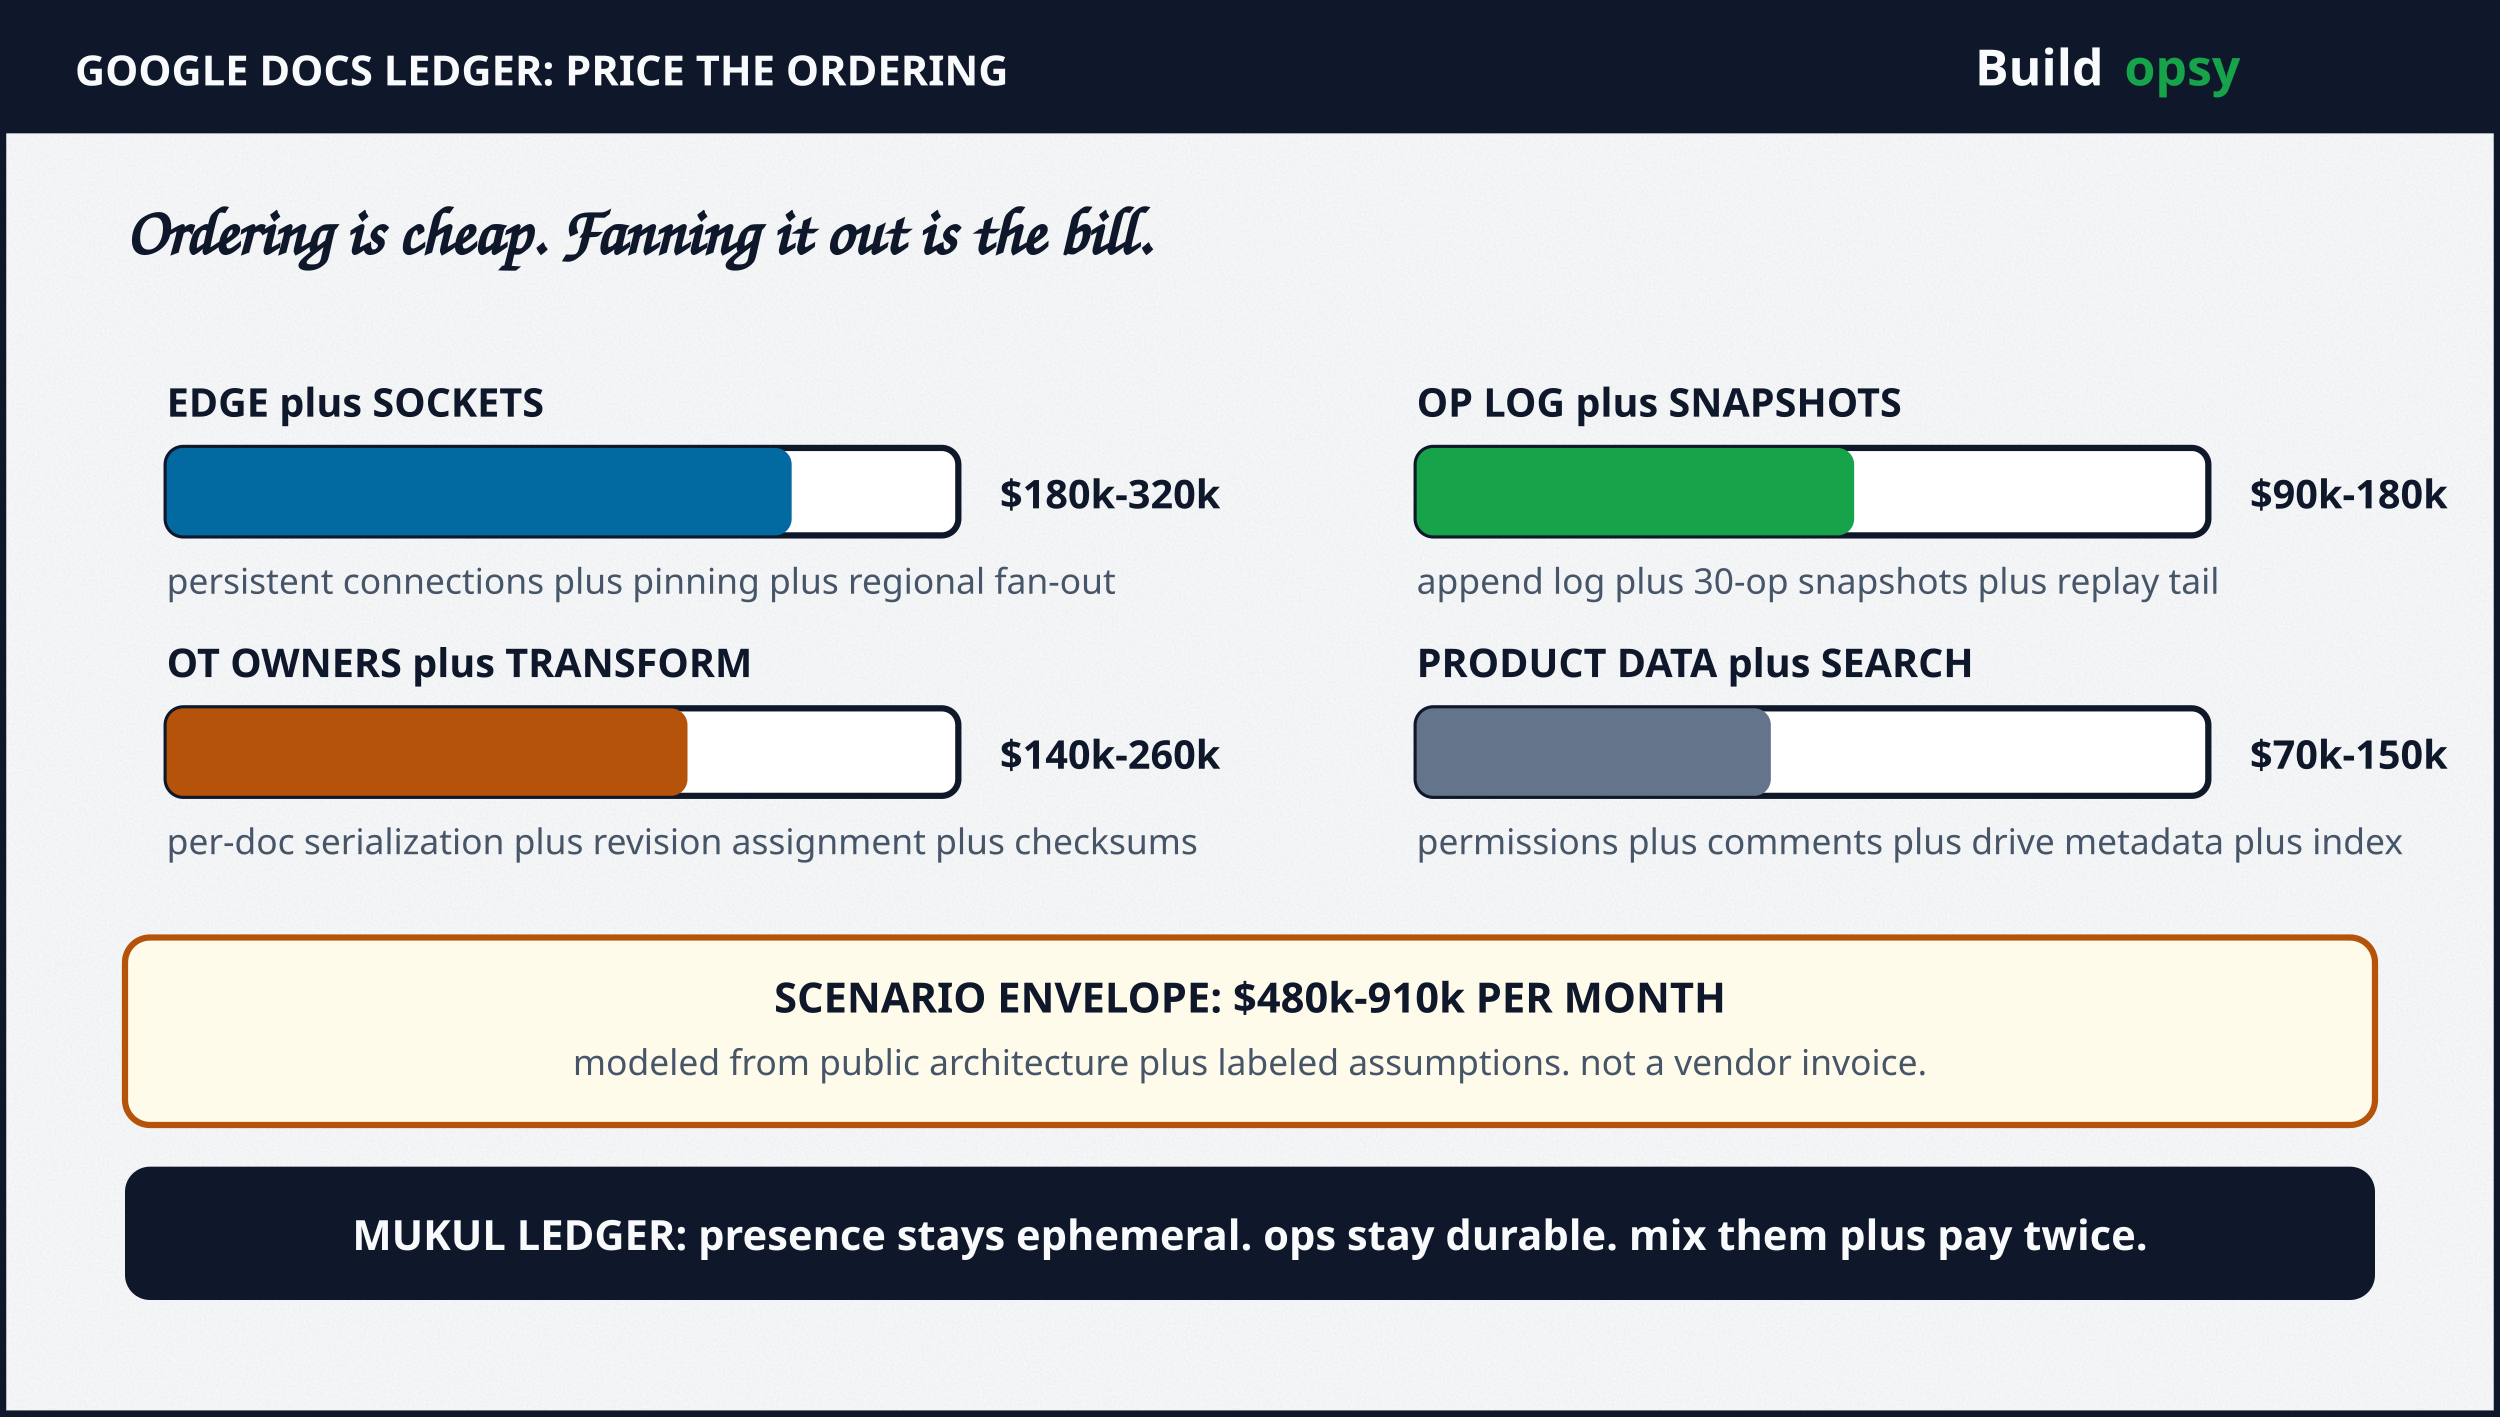
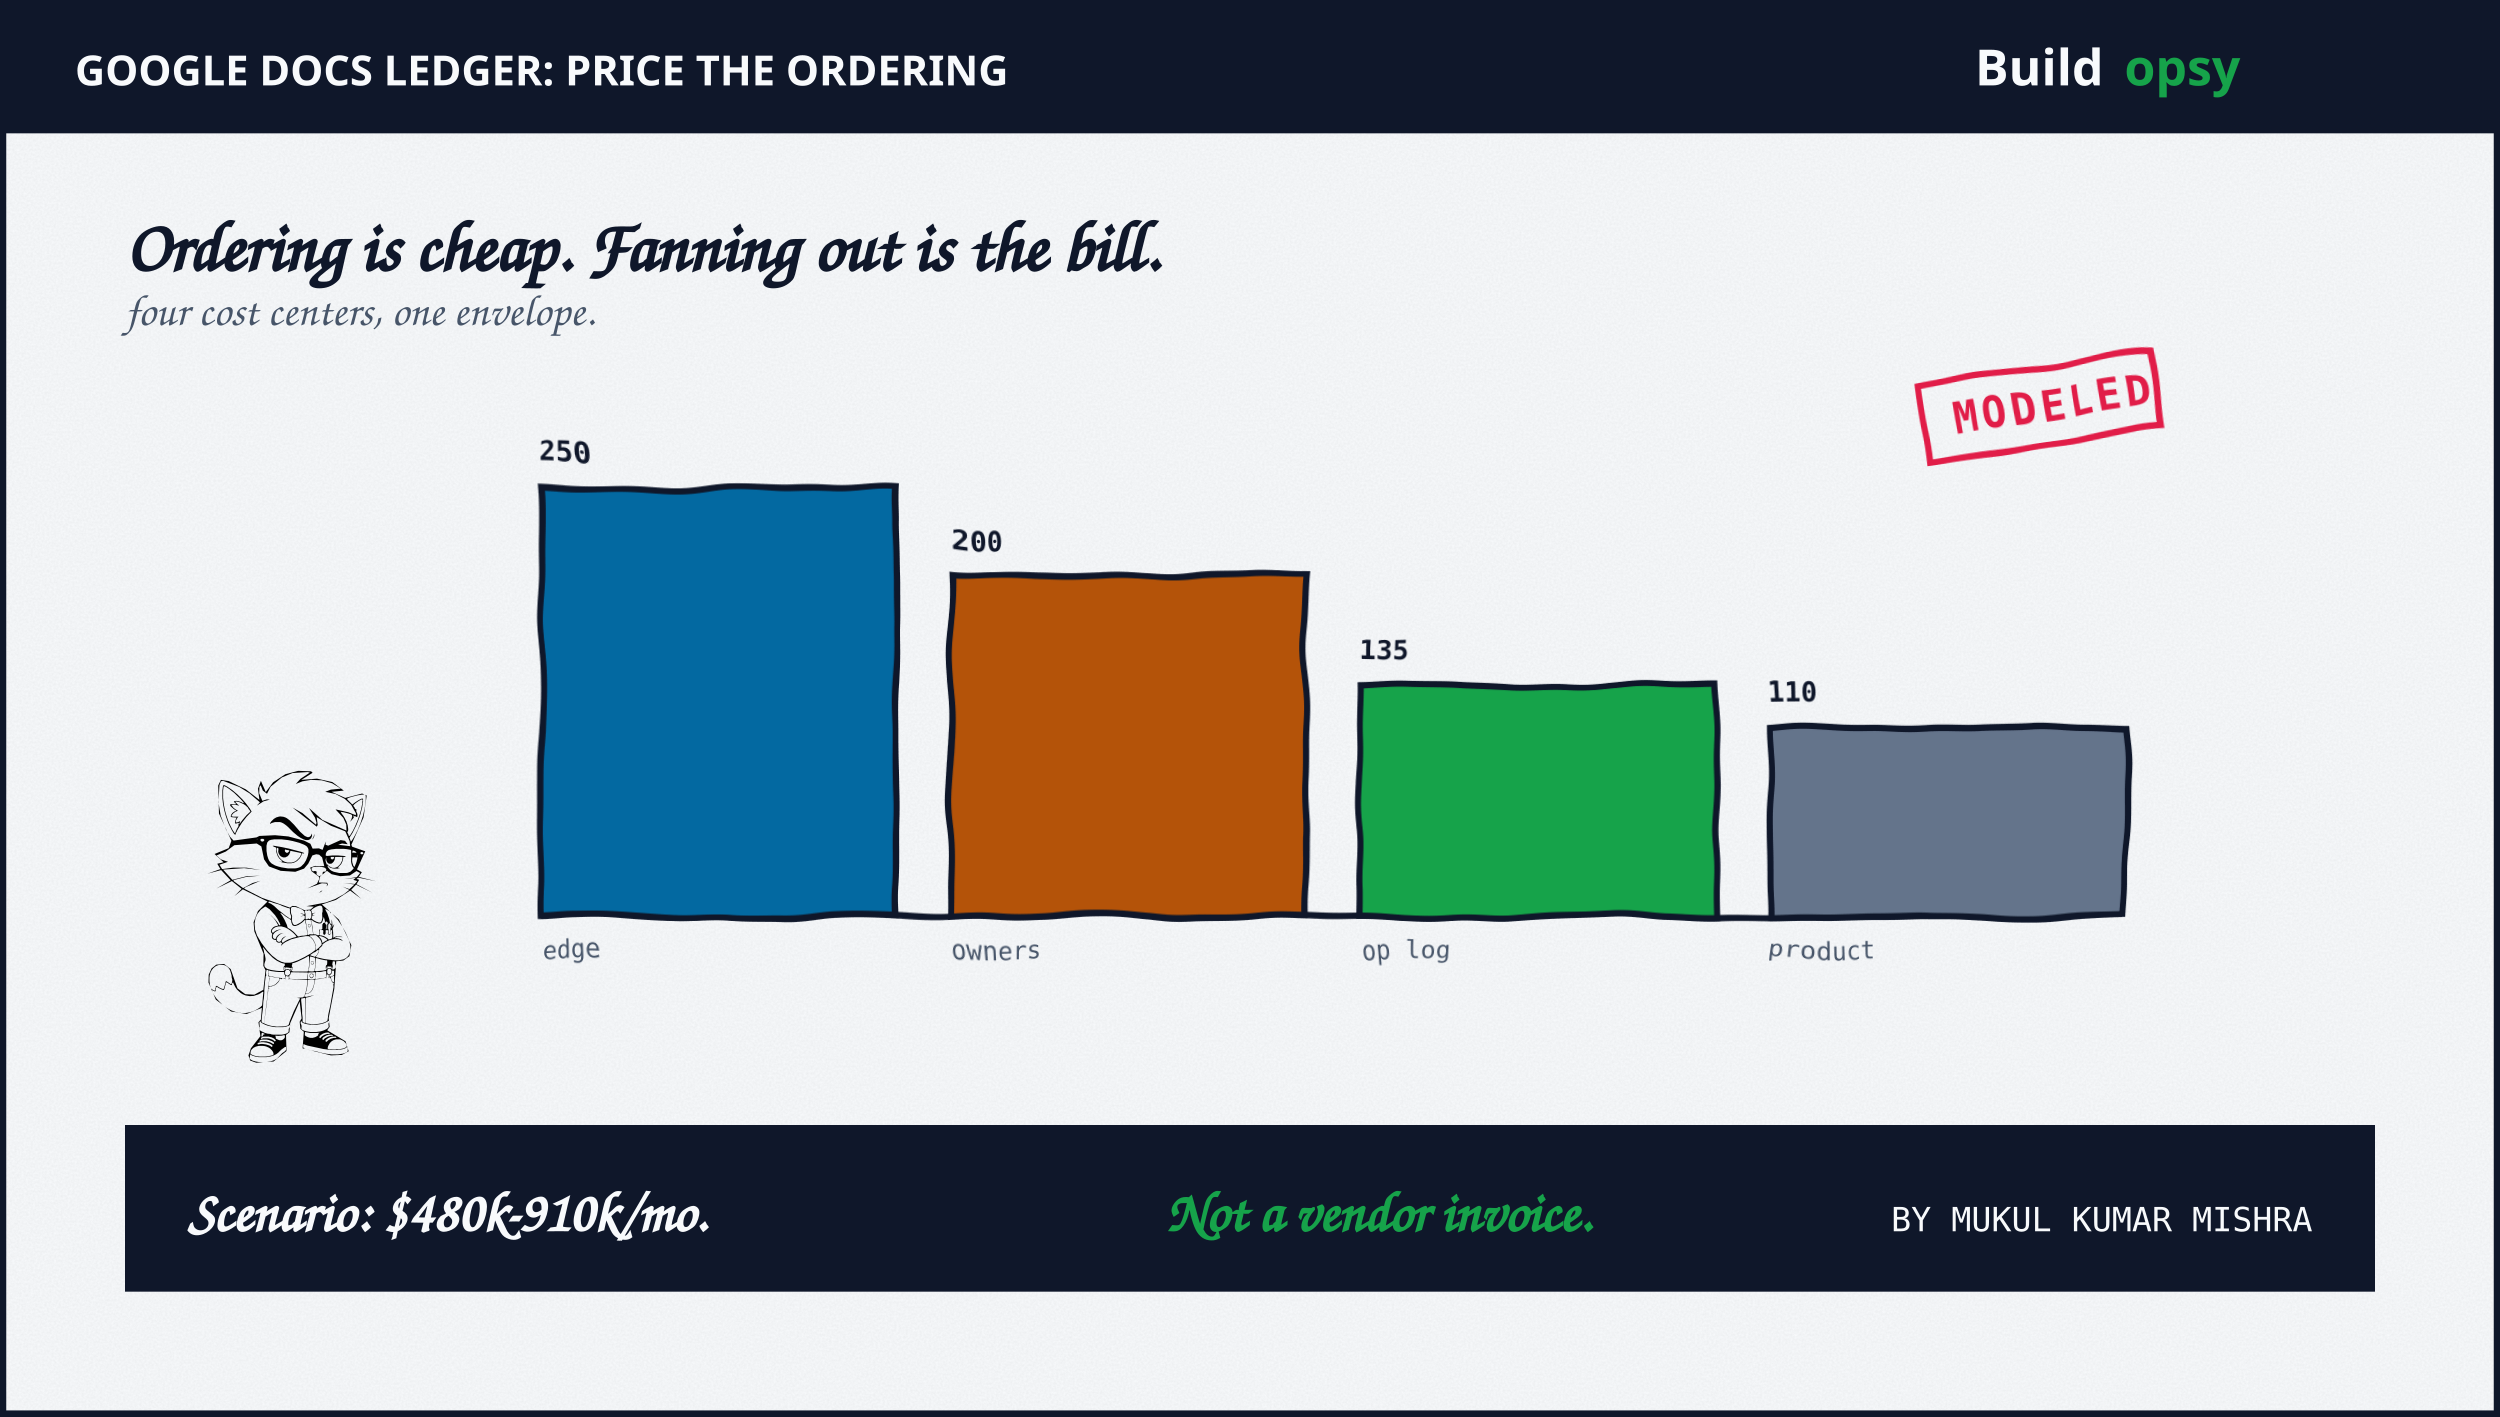
- <svg xmlns="http://www.w3.org/2000/svg" width="1200" height="680" viewBox="0 0 1200 680" role="img" aria-label="Google Docs cost ledger showing edge plus workers plus op log plus snapshots plus product data">
+ <svg xmlns="http://www.w3.org/2000/svg" width="1200" height="680" viewBox="0 0 1200 680" role="img" aria-label="Google Docs monthly cost model bars">
  <defs>
-     <filter id="grainC" x="0" y="0" width="100%" height="100%">
-       <feTurbulence type="fractalNoise" baseFrequency="0.9" numOctaves="2" seed="62" result="n" />
+     <filter id="roughen" x="-10%" y="-10%" width="120%" height="120%">
+       <feTurbulence type="fractalNoise" baseFrequency="0.02" numOctaves="2" seed="402" result="n" />
+       <feDisplacementMap in="SourceGraphic" in2="n" scale="6" />
+     </filter>
+     <filter id="grain" x="0" y="0" width="100%" height="100%">
+       <feTurbulence type="fractalNoise" baseFrequency="0.9" numOctaves="2" seed="403" result="n" />
      <feColorMatrix in="n" type="matrix" values="0 0 0 0 0 0 0 0 0 0 0 0 0 0 0 0 0 0 0.05 0" />
    </filter>
+     <style>.flow{stroke-dasharray:12 9;animation:ants 0.9s linear infinite}@keyframes ants{to{stroke-dashoffset:-21}}.pulse{animation:pulse 1.8s ease-in-out infinite}@keyframes pulse{0%,100%{opacity:1}50%{opacity:.35}}@media (prefers-reduced-motion:reduce){.flow,.pulse{animation:none}}</style>
  </defs>
  <rect x="0" y="0" width="1200" height="680" fill="#f8fafc" />
-   <rect x="0" y="0" width="1200" height="680" fill="#f8fafc" filter="url(#grainC)" />
+   <rect x="0" y="0" width="1200" height="680" fill="#f8fafc" filter="url(#grain)" />
  <rect x="0" y="0" width="1200" height="680" fill="none" stroke="#0f172a" stroke-width="6" />
  <rect x="0" y="0" width="1200" height="64" fill="#0f172a" />
  <text x="36" y="41" font-family="Sora, 'Segoe UI', Verdana, sans-serif" font-size="20" font-weight="bold" fill="#f8fafc">GOOGLE DOCS LEDGER: PRICE THE ORDERING</text>
  <text x="948" y="41" font-family="Sora, 'Segoe UI', Verdana, sans-serif" font-size="24" font-weight="bold" fill="#f8fafc">Build<tspan dx="10" fill="#16a34a">opsy</tspan>
  </text>
-   <text x="60" y="122" font-family="'Segoe Script','Segoe Print','Comic Sans MS','Chalkboard SE',cursive" font-size="32" font-weight="bold" fill="#0f172a">Ordering is cheap. Fanning it out is the bill.</text>
-   <g font-family="Sora, 'Segoe UI', Verdana, sans-serif">
-     <g>
-       <text x="80" y="200" font-size="19" font-weight="bold" fill="#0f172a">EDGE plus SOCKETS</text>
-       <rect x="80" y="215" width="380" height="42" rx="8" fill="#ffffff" stroke="#0f172a" stroke-width="3" />
-       <rect x="80" y="215" width="300" height="42" rx="8" fill="#0369a1" />
-       <text x="480" y="244" font-size="19" font-weight="bold" fill="#0f172a">$180k-320k</text>
-       <text x="80" y="285" font-size="17" fill="#475569">persistent connections plus pinning plus regional fan-out</text>
+   <text x="60" y="130" font-family="'Segoe Script','Segoe Print','Comic Sans MS','Chalkboard SE',cursive" font-size="34" font-weight="bold" fill="#0f172a">Ordering is cheap. Fanning out is the bill.</text>
+   <text x="60" y="156" font-family="'Segoe Script','Segoe Print','Comic Sans MS','Chalkboard SE',cursive" font-size="21" font-style="italic" fill="#475569">four cost centers, one envelope.</text>
+   <svg x="70" y="370" width="140" height="140" viewBox="0 0 100 100">
+     <g transform="translate(-1.43,-1.92) scale(0.0836)" fill="#0f172a">
+       <path id="cat-line-art" d="M 592,1155 592,1167 591,1169 584,1176 580,1178 575,1182 555,1203 542,1210 530,1214 513,1217 498,1218 479,1217 467,1215 454,1211 447,1207 443,1203 445,1185 448,1188 454,1191 467,1195 479,1197 513,1197 530,1194 542,1190 552,1185 560,1179 572,1167 587,1156 Z M 446,1179 447,1178 447,1174 448,1171 451,1166 457,1160 460,1158 468,1154 480,1151 498,1151 505,1152 512,1154 521,1158 527,1162 534,1169 537,1173 540,1179 541,1186 539,1188 535,1190 517,1194 506,1195 485,1195 475,1194 465,1192 456,1189 450,1186 446,1182 Z M 662,1153 664,1143 669,1146 681,1150 746,1164 777,1168 802,1168 823,1165 835,1161 842,1156 845,1157 845,1172 842,1176 834,1180 825,1183 804,1186 779,1186 756,1183 732,1178 715,1173 691,1169 672,1164 666,1161 663,1158 Z M 475,1142 477,1139 482,1137 490,1136 500,1136 514,1138 523,1141 531,1145 536,1149 537,1152 534,1155 532,1155 527,1151 523,1149 510,1145 496,1143 488,1143 479,1145 475,1144 Z M 482,1132 485,1128 489,1126 494,1125 513,1125 522,1127 535,1132 542,1137 543,1139 543,1141 539,1144 536,1141 526,1136 511,1132 491,1132 486,1134 Z M 841,1150 841,1153 837,1157 831,1160 825,1162 809,1165 797,1165 796,1166 785,1166 768,1165 763,1163 763,1158 765,1151 772,1139 778,1133 784,1129 788,1127 798,1124 812,1124 818,1126 826,1130 829,1132 836,1139 839,1144 Z M 799,1116 797,1118 789,1118 775,1122 765,1128 759,1134 756,1134 754,1132 754,1129 755,1127 758,1124 765,1119 774,1115 781,1113 795,1113 Z M 489,1119 492,1116 496,1114 500,1113 521,1113 533,1116 543,1121 550,1128 550,1130 546,1133 539,1127 535,1125 524,1121 518,1120 499,1120 492,1122 490,1124 Z M 588,1108 587,1117 586,1119 581,1124 576,1127 572,1128 566,1128 560,1126 552,1122 550,1120 550,1115 548,1109 560,1110 575,1109 582,1107 Z M 785,1108 783,1110 775,1110 764,1113 753,1119 749,1122 746,1126 744,1127 741,1124 741,1121 742,1119 746,1115 758,1108 768,1105 780,1105 Z M 495,1097 505,1102 503,1104 501,1104 499,1105 497,1108 497,1110 494,1113 491,1112 491,1108 492,1100 493,1098 Z M 772,1100 770,1102 761,1102 751,1105 742,1110 737,1114 733,1119 731,1119 729,1117 729,1113 734,1107 743,1101 754,1097 763,1096 768,1097 Z M 669,1107 670,1094 691,1098 718,1098 729,1097 725,1101 724,1103 724,1107 721,1110 712,1115 702,1118 692,1118 687,1117 681,1115 673,1111 Z M 482,1082 482,1078 484,1072 483,1055 485,1051 489,1051 489,1054 492,1057 508,1065 520,1069 539,1073 547,1074 581,1074 593,1072 604,1068 605,1066 608,1066 609,1068 608,1073 605,1077 603,1082 603,1090 602,1094 598,1098 592,1101 581,1104 574,1105 541,1105 533,1104 528,1102 517,1101 506,1098 489,1090 484,1086 Z M 769,1050 769,1053 766,1060 767,1073 766,1075 761,1080 758,1082 748,1087 739,1090 731,1092 717,1094 691,1094 674,1091 665,1088 659,1085 656,1082 655,1080 656,1070 655,1065 652,1059 652,1052 654,1050 657,1051 657,1053 660,1056 667,1059 678,1062 691,1064 719,1064 733,1062 745,1059 753,1056 768,1048 Z M 668,954 671,955 672,960 672,1055 670,1057 664,1055 660,1052 660,1034 658,1018 658,1002 654,963 655,956 661,956 Z M 288,925 290,922 292,924 301,928 303,926 305,913 308,908 315,913 327,919 336,922 339,918 346,892 349,890 362,899 368,902 370,900 371,894 375,890 376,894 384,910 391,920 406,934 414,939 426,944 443,947 459,946 478,940 486,936 496,929 499,930 494,985 487,992 475,1000 464,1006 448,1012 427,1016 407,1016 386,1012 369,1006 357,1000 344,992 331,982 306,956 296,941 Z M 710,880 706,901 703,911 698,922 696,925 689,932 683,935 677,937 673,936 673,933 676,924 679,908 682,880 694,879 Z M 521,905 521,900 523,883 525,875 525,869 526,867 529,866 535,868 545,870 562,872 566,876 566,878 561,886 550,897 544,901 540,903 529,906 Z M 786,864 789,865 789,886 788,889 786,891 782,887 778,879 777,876 777,872 776,871 777,867 782,866 Z M 680,881 677,911 672,933 667,947 662,952 637,954 649,956 649,958 624,1009 608,1048 603,1064 598,1068 584,1071 554,1072 532,1069 520,1066 504,1060 502,1058 512,985 519,925 519,917 521,915 525,914 520,913 521,908 533,907 544,903 552,898 562,888 569,874 574,878 576,874 586,875 588,877 588,879 589,877 589,871 592,864 598,866 604,866 603,880 605,877 614,877 628,879 Z M 760,856 764,860 767,861 768,863 766,874 768,870 770,869 772,871 773,877 772,875 775,870 776,877 780,887 783,891 788,895 788,897 786,899 784,897 785,899 786,899 787,909 773,988 766,1019 762,1047 759,1050 751,1054 739,1058 723,1061 697,1062 677,1059 673,1057 674,953 685,951 704,944 707,942 702,944 676,950 667,949 672,938 677,938 684,936 691,932 698,925 703,915 706,906 712,878 728,877 754,872 756,874 756,876 Z M 696,856 698,856 700,857 703,860 704,862 704,864 703,866 698,871 695,871 691,867 690,865 690,862 691,859 693,857 Z M 693,855 690,858 689,860 689,868 693,872 695,873 698,873 700,872 704,868 705,866 705,859 701,855 Z M 713,851 712,870 711,875 709,877 702,878 682,877 682,857 684,850 711,849 Z M 605,866 606,862 610,858 613,849 680,850 682,852 680,863 680,876 678,878 636,878 607,876 605,874 Z M 757,845 757,865 756,869 754,871 745,873 715,877 712,876 712,872 714,863 715,849 717,848 729,848 738,847 746,845 754,844 Z M 789,843 789,860 786,863 770,868 770,861 773,860 778,855 780,851 780,847 782,842 Z M 523,842 525,842 526,843 530,844 551,847 563,848 583,848 585,850 585,856 586,859 589,862 588,872 586,874 574,873 547,869 523,864 520,861 521,848 Z M 602,839 604,840 608,844 609,846 609,854 608,856 603,861 598,863 596,863 592,861 589,858 588,856 588,846 589,844 593,840 595,839 Z M 515,839 520,841 521,845 519,855 519,865 520,867 521,865 525,866 525,870 524,871 518,919 516,945 502,1056 499,1058 494,1055 492,1053 492,1045 494,1023 497,1001 499,968 501,957 503,934 503,922 506,888 509,865 511,863 510,851 511,843 513,839 Z M 766,835 773,835 777,839 778,841 778,849 776,853 771,858 766,858 763,855 761,850 761,843 763,838 Z M 588,835 590,829 601,830 612,832 612,834 611,836 607,839 601,836 596,836 592,838 589,837 Z M 617,829 617,834 616,837 613,842 611,844 610,842 610,839 611,839 613,836 613,832 Z M 587,827 587,836 589,840 587,842 584,838 584,834 583,833 583,830 Z M 761,832 762,825 778,826 778,828 777,830 774,833 767,832 763,834 Z M 782,825 782,829 781,832 778,836 777,833 Z M 760,823 760,833 762,836 760,838 757,835 Z M 342,821 349,825 352,828 353,828 359,835 363,842 368,859 369,864 369,869 371,878 372,879 371,888 369,896 366,898 348,886 345,886 345,888 344,889 344,892 337,916 335,918 330,917 321,913 308,905 305,905 304,907 304,911 302,916 302,921 299,925 290,920 284,915 280,901 278,886 278,871 279,862 282,851 287,841 293,833 301,826 308,822 317,819 336,819 Z M 699,805 701,805 703,806 706,810 705,812 701,816 698,816 696,814 695,811 695,809 696,807 Z M 784,804 793,805 793,813 796,822 796,828 795,831 790,836 785,838 780,836 783,832 784,829 784,822 782,820 782,815 Z M 698,804 696,805 695,809 694,810 694,812 696,816 698,817 702,817 704,816 706,813 706,807 702,804 Z M 714,791 717,791 734,796 754,800 759,800 761,802 761,811 760,818 758,820 757,820 755,826 755,832 757,838 755,840 745,842 717,845 709,843 711,838 713,821 Z M 691,784 706,788 711,790 712,817 711,829 709,840 708,843 706,845 699,846 684,845 685,837 687,830 Z M 686,783 687,791 687,813 686,825 683,843 680,846 622,846 615,844 615,842 617,840 618,837 618,833 619,832 619,829 616,825 616,820 617,819 618,812 627,810 640,805 667,792 678,786 682,783 Z M 726,757 726,761 725,765 720,776 718,779 711,786 692,780 692,777 693,777 706,768 712,766 720,759 Z M 497,749 500,747 502,751 516,768 536,788 546,796 555,802 571,810 581,813 585,813 587,815 587,822 583,825 583,827 582,828 582,837 584,842 582,844 566,844 553,843 532,840 517,836 511,833 505,827 504,825 503,818 504,812 508,800 508,793 505,776 503,772 501,760 499,753 Z M 727,703 728,701 734,701 744,704 752,708 759,713 762,716 760,718 755,720 742,729 740,725 740,722 737,715 733,709 Z M 690,698 713,697 717,699 728,709 733,716 737,725 738,729 738,737 726,749 714,759 713,757 714,741 711,729 703,714 697,707 689,701 Z M 731,675 736,675 737,676 743,676 745,678 745,686 743,688 739,688 743,688 745,690 745,693 749,696 753,693 755,688 758,688 754,687 755,676 765,677 765,686 762,689 765,690 766,692 766,694 768,696 770,696 773,694 774,692 774,685 776,676 779,676 781,678 781,686 779,688 781,689 782,700 781,709 779,711 767,715 762,710 753,704 747,701 737,698 732,698 730,696 731,688 734,688 730,687 Z M 534,678 536,674 542,668 549,664 560,661 573,661 588,665 598,670 610,678 621,687 631,697 631,698 635,702 632,705 622,707 600,715 589,721 583,725 579,729 575,724 575,721 577,715 583,708 590,703 593,702 590,702 587,703 580,707 575,712 572,720 567,724 560,724 555,720 554,718 554,710 558,703 566,695 573,691 582,688 579,688 578,689 574,689 566,692 560,696 555,701 552,706 551,710 549,712 544,712 542,711 538,706 538,698 539,695 543,689 548,684 560,677 567,675 571,675 573,674 564,674 553,677 545,682 538,688 534,683 Z M 757,658 757,671 755,673 Z M 685,653 689,653 692,656 692,660 687,664 683,661 683,655 Z M 684,652 682,654 682,661 685,664 688,665 692,662 693,660 693,656 692,654 689,652 Z M 771,648 773,654 775,654 778,658 778,667 776,669 774,658 774,674 773,691 769,694 767,692 767,674 765,672 765,654 767,652 768,648 Z M 756,641 758,641 760,642 762,644 763,647 763,650 761,652 761,672 759,674 758,656 757,655 757,653 754,652 753,649 753,644 Z M 673,635 679,635 680,634 688,635 689,634 692,634 694,636 694,640 696,645 703,690 703,692 701,694 689,693 687,695 684,696 680,695 680,684 679,675 673,640 672,639 Z M 747,622 751,636 751,640 752,641 752,644 750,646 744,647 744,650 741,653 741,671 738,674 728,674 729,695 727,697 720,697 715,694 704,693 701,666 699,654 695,637 697,634 704,640 716,646 726,649 733,649 737,647 740,643 742,639 Z M 569,607 571,605 574,608 579,611 590,620 610,633 613,636 614,645 618,655 620,657 624,659 632,659 643,655 657,646 666,638 666,637 669,635 671,637 671,642 675,658 679,687 679,695 677,697 665,699 659,699 652,700 646,702 641,702 624,684 609,672 601,668 599,666 597,661 596,656 586,634 577,618 Z M 670,596 672,595 677,595 680,597 682,597 683,595 689,595 693,598 695,602 696,607 696,621 693,628 691,630 689,631 684,630 684,627 680,631 678,632 674,632 672,630 672,610 669,600 Z M 755,590 770,599 773,602 775,608 776,604 781,608 805,635 823,662 836,685 851,719 856,741 856,758 854,768 847,782 839,790 828,796 809,800 789,800 750,795 719,788 715,786 715,784 719,780 725,769 728,757 728,752 740,741 742,734 756,724 771,717 789,713 809,714 826,721 818,714 810,711 800,709 792,710 792,707 802,704 824,705 819,703 799,702 792,704 786,708 785,683 783,671 790,653 788,654 783,663 781,640 779,632 779,651 777,653 772,646 769,630 762,609 753,592 Z M 618,581 628,581 633,582 651,588 660,593 667,600 669,610 667,612 660,609 655,608 649,609 653,609 663,612 666,614 664,616 658,618 652,621 654,621 655,620 665,617 669,618 669,628 668,630 658,640 650,646 635,654 631,655 625,655 620,650 617,641 616,634 617,619 613,608 612,602 612,588 614,583 Z M 475,609 489,592 506,580 509,580 525,591 547,615 557,630 567,649 569,655 567,657 563,655 559,647 548,633 532,617 517,607 530,616 540,626 548,636 560,656 558,658 546,661 539,665 531,675 530,684 536,692 534,699 534,706 536,711 541,715 551,717 553,724 558,727 564,728 571,726 576,732 573,735 571,741 580,732 590,725 613,714 647,705 672,701 685,701 692,705 701,714 710,730 713,744 711,759 695,771 669,786 643,799 618,808 609,810 587,810 573,806 557,798 535,781 515,760 492,730 473,698 465,674 463,649 467,627 Z M 729,576 735,576 737,577 740,580 742,588 742,600 740,607 741,626 738,639 737,641 733,645 727,645 717,642 704,635 697,629 697,626 699,621 700,616 712,617 710,617 706,615 703,615 700,611 701,611 705,608 713,605 706,606 702,608 699,607 698,605 698,602 695,595 700,590 709,584 719,579 Z M 710,578 711,576 714,577 Z M 520,561 522,559 524,559 525,560 528,560 542,565 560,570 568,573 576,577 601,586 604,586 608,588 608,601 609,608 613,619 613,624 612,628 610,630 606,628 600,623 592,618 559,592 543,577 530,568 520,564 Z M 741,513 733,518 728,523 726,524 736,519 740,515 Z M 697,422 700,419 707,417 716,416 728,416 738,417 747,419 752,421 757,426 757,430 756,433 752,438 750,436 747,436 743,439 742,442 742,447 738,451 729,455 724,453 719,449 718,449 717,444 718,438 717,436 713,434 706,434 703,436 698,431 697,429 Z M 885,378 884,385 881,397 874,415 872,417 868,412 864,399 863,391 864,378 Z M 775,381 776,376 788,376 790,379 789,381 784,386 780,386 778,385 Z M 755,395 754,389 757,377 757,388 758,392 761,398 765,402 769,404 777,404 781,402 787,396 791,389 792,386 792,382 794,376 822,376 824,378 822,391 815,405 804,416 798,419 791,421 784,421 780,420 768,414 762,407 759,407 Z M 886,366 886,374 884,376 Z M 897,359 900,356 906,356 910,361 906,365 900,365 898,363 897,361 Z M 863,358 866,350 871,351 877,354 881,357 879,359 Z M 587,351 588,346 591,346 596,348 600,348 604,349 606,351 605,353 600,358 598,359 594,359 592,358 588,354 Z M 760,353 765,349 770,347 779,345 797,343 829,343 840,344 857,347 859,349 859,396 860,402 863,412 865,416 870,422 868,424 868,425 858,435 855,437 845,441 839,442 810,442 788,437 779,433 772,428 763,417 763,411 770,418 776,421 783,423 790,424 805,424 806,423 813,422 803,419 807,417 817,407 819,404 824,393 826,385 827,376 834,376 835,375 839,374 836,374 835,373 829,372 805,370 783,370 761,372 755,371 755,364 757,358 Z M 554,343 556,339 558,339 560,340 561,344 560,355 562,362 566,369 571,374 580,378 589,378 599,373 605,366 609,357 609,353 611,351 653,360 655,362 653,368 649,376 646,380 636,390 630,394 626,396 616,399 597,399 587,396 581,393 575,389 566,380 562,374 557,363 555,355 Z M 537,331 544,335 550,337 552,339 552,354 553,359 558,373 564,382 577,394 575,396 570,396 569,395 565,395 567,396 570,396 574,398 597,402 614,402 623,400 628,398 637,393 649,381 656,368 656,365 658,361 660,361 661,362 664,362 667,360 653,355 604,342 576,336 541,330 Z M 307,370 345,354 380,328 472,321 491,333 502,386 522,415 570,433 630,437 666,424 683,404 700,370 716,365 728,367 740,378 749,414 711,413 691,420 697,435 728,458 728,467 719,486 680,505 739,484 758,485 761,489 758,497 764,490 761,482 726,481 732,456 760,433 779,447 815,455 854,452 881,434 896,442 882,459 829,467 878,462 868,470 884,475 874,487 828,483 873,489 852,508 824,498 852,511 829,529 793,549 755,563 676,578 706,580 692,592 667,594 633,578 618,577 608,584 494,544 420,506 426,500 487,474 455,483 416,504 377,475 377,471 429,458 487,453 431,455 372,470 334,428 420,422 489,430 429,420 376,420 330,426 319,408 354,396 325,386 Z M 515,317 522,309 530,306 543,304 574,304 600,307 620,311 646,318 664,325 670,328 676,332 679,335 683,342 684,346 684,357 682,368 680,375 674,390 666,403 654,415 647,419 637,422 630,423 599,423 574,419 562,416 547,411 533,403 526,396 522,390 519,383 515,370 512,351 512,330 Z M 487,305 490,302 499,302 503,306 503,308 498,313 493,313 491,312 487,308 Z M 474,300 474,304 472,306 Z M 707,281 707,286 705,293 701,301 698,305 703,301 707,294 708,290 708,284 707,283 Z M 527,237 526,240 528,240 533,237 547,233 567,233 574,235 582,239 592,246 600,253 621,274 640,290 652,298 664,304 673,307 683,307 690,304 695,299 698,292 699,286 697,279 697,282 695,287 693,290 688,294 685,295 680,295 669,290 650,273 625,244 607,226 595,217 589,214 580,211 574,211 573,210 568,210 562,211 552,214 542,220 531,231 Z M 869,206 870,208 868,212 866,214 868,206 Z M 385,149 390,149 402,152 419,160 425,164 435,173 439,180 444,186 446,190 430,205 413,225 405,236 403,240 401,242 401,239 404,230 402,230 394,234 386,235 386,230 387,226 393,215 398,210 396,211 375,211 369,209 369,206 370,204 376,197 383,192 389,189 395,187 385,181 377,175 367,162 385,162 399,166 396,162 395,162 384,151 Z M 906,141 906,147 905,148 905,155 900,181 894,202 886,225 876,249 866,269 854,289 850,290 848,286 848,284 843,274 846,271 847,266 847,261 845,247 840,231 832,215 827,207 820,198 816,191 829,193 848,198 857,201 861,203 863,205 863,212 860,222 857,228 854,232 860,227 860,226 866,220 870,214 872,209 874,208 881,212 883,212 885,210 885,203 884,198 880,189 881,182 879,180 877,180 875,178 873,173 869,168 868,164 878,155 891,146 902,140 Z M 913,120 916,121 918,123 919,126 919,143 916,169 908,205 898,236 887,263 875,287 867,301 861,310 858,313 853,299 853,296 865,277 880,247 892,217 897,202 904,175 908,151 908,137 902,137 890,143 876,152 864,161 843,140 843,136 845,136 848,134 860,130 883,124 900,121 Z M 338,86 340,86 348,90 360,98 379,113 405,138 419,154 417,156 408,151 399,148 388,146 378,148 381,153 387,158 385,160 367,159 366,160 363,160 363,165 366,169 378,180 388,186 386,188 380,190 372,196 367,203 365,210 369,213 390,215 387,219 383,231 383,237 384,239 388,239 399,236 397,244 397,250 390,262 384,277 382,279 373,266 360,240 354,225 346,201 342,186 337,161 334,134 334,104 336,88 Z M 335,82 333,88 331,103 331,136 334,162 339,186 345,208 351,226 357,241 370,267 378,280 382,284 383,287 388,275 390,273 390,271 396,260 411,236 430,212 451,190 443,177 428,157 415,142 393,120 373,103 353,89 342,83 339,82 Z M 879,198 878,205 848,193 795,181 827,216 839,243 840,268 741,224 686,175 711,215 717,236 715,244 659,196 618,173 718,252 722,245 718,213 776,248 835,271 853,311 855,332 806,326 822,321 845,324 834,310 816,307 765,330 754,326 755,313 742,347 727,341 701,342 692,322 666,309 601,292 547,287 483,290 471,296 377,309 363,294 346,264 324,206 315,152 319,82 325,66 334,64 400,89 442,115 485,152 472,166 500,148 526,141 513,140 495,146 482,115 483,89 488,82 497,104 514,117 529,88 575,50 619,32 681,28 690,30 651,56 632,77 659,66 695,60 739,62 781,74 817,96 776,100 753,109 795,118 833,138 859,162 Z M 695,25 642,23 589,37 539,70 509,110 489,64 477,96 483,142 427,99 357,65 325,60 314,83 317,198 368,310 357,340 299,364 336,398 310,404 323,426 269,445 326,430 365,472 306,506 370,475 410,507 380,537 415,509 516,559 477,598 459,644 462,681 500,773 499,823 508,841 499,921 462,941 425,939 393,915 365,836 338,815 306,818 287,833 275,859 274,891 304,961 367,1010 431,1020 493,995 489,1043 479,1054 487,1111 448,1161 438,1190 445,1211 470,1220 541,1215 594,1172 592,1106 606,1095 609,1058 648,969 656,1038 648,1052 651,1081 665,1093 660,1161 776,1190 821,1188 849,1173 836,1132 761,1087 771,1073 767,1037 790,917 798,804 827,801 852,783 860,738 809,633 739,571 797,552 855,514 902,549 859,511 879,490 947,523 881,488 892,470 881,466 888,461 962,476 890,458 903,439 883,427 917,353 863,334 860,326 910,214 923,124 904,116 835,134 779,109 829,104 782,69 719,55 655,60 701,31 Z" fill="#000" fill-rule="evenodd" />
    </g>
-     <g>
-       <text x="80" y="325" font-size="19" font-weight="bold" fill="#0f172a">OT OWNERS plus TRANSFORM</text>
-       <rect x="80" y="340" width="380" height="42" rx="8" fill="#ffffff" stroke="#0f172a" stroke-width="3" />
-       <rect x="80" y="340" width="250" height="42" rx="8" fill="#b45309" />
-       <text x="480" y="369" font-size="19" font-weight="bold" fill="#0f172a">$140k-260k</text>
-       <text x="80" y="410" font-size="17" fill="#475569">per-doc serialization plus revision assignment plus checksums</text>
+   </svg>
+   <g filter="url(#roughen)">
+     <line x1="260" y1="440" x2="1020" y2="440" stroke="#0f172a" stroke-width="3" />
+     <rect x="260.0" y="234.0" width="170.5" height="206.0" fill="#0369a1" stroke="#0f172a" stroke-width="3" />
+     <text x="260.0" y="222.0" font-family="monospace" font-size="13" font-weight="bold" fill="#0f172a">250</text>
+     <text x="260.0" y="460.0" font-family="monospace" font-size="12" fill="#475569">edge</text>
+     <rect x="456.5" y="275.2" width="170.5" height="164.8" fill="#b45309" stroke="#0f172a" stroke-width="3" />
+     <text x="456.5" y="263.2" font-family="monospace" font-size="13" font-weight="bold" fill="#0f172a">200</text>
+     <text x="456.5" y="460.0" font-family="monospace" font-size="12" fill="#475569">owners</text>
+     <rect x="653.0" y="328.8" width="170.5" height="111.2" fill="#16a34a" stroke="#0f172a" stroke-width="3" />
+     <text x="653.0" y="316.8" font-family="monospace" font-size="13" font-weight="bold" fill="#0f172a">135</text>
+     <text x="653.0" y="460.0" font-family="monospace" font-size="12" fill="#475569">op log</text>
+     <rect x="849.5" y="349.4" width="170.5" height="90.6" fill="#64748b" stroke="#0f172a" stroke-width="3" />
+     <text x="849.5" y="337.4" font-family="monospace" font-size="13" font-weight="bold" fill="#0f172a">110</text>
+     <text x="849.5" y="460.0" font-family="monospace" font-size="12" fill="#475569">product</text>
+     <g transform="rotate(-8 920 185)">
+       <rect x="920" y="185" width="114" height="36" fill="none" stroke="#e11d48" stroke-width="3" />
+       <text x="935" y="210" font-family="monospace" font-size="20" font-weight="bold" fill="#e11d48" letter-spacing="2">MODELED</text>
    </g>
-     <g>
-       <text x="680" y="200" font-size="19" font-weight="bold" fill="#0f172a">OP LOG plus SNAPSHOTS</text>
-       <rect x="680" y="215" width="380" height="42" rx="8" fill="#ffffff" stroke="#0f172a" stroke-width="3" />
-       <rect x="680" y="215" width="210" height="42" rx="8" fill="#16a34a" />
-       <text x="1080" y="244" font-size="19" font-weight="bold" fill="#0f172a">$90k-180k</text>
-       <text x="680" y="285" font-size="17" fill="#475569">append log plus 30-op snapshots plus replay tail</text>
-     </g>
-     <g>
-       <text x="680" y="325" font-size="19" font-weight="bold" fill="#0f172a">PRODUCT DATA plus SEARCH</text>
-       <rect x="680" y="340" width="380" height="42" rx="8" fill="#ffffff" stroke="#0f172a" stroke-width="3" />
-       <rect x="680" y="340" width="170" height="42" rx="8" fill="#64748b" />
-       <text x="1080" y="369" font-size="19" font-weight="bold" fill="#0f172a">$70k-150k</text>
-       <text x="680" y="410" font-size="17" fill="#475569">permissions plus comments plus drive metadata plus index</text>
-     </g>
-     <rect x="60" y="450" width="1080" height="90" rx="12" fill="#fffbeb" stroke="#b45309" stroke-width="3" />
-     <text x="600" y="486" font-size="20" font-weight="bold" fill="#0f172a" text-anchor="middle">SCENARIO ENVELOPE: $480k-910k PER MONTH</text>
-     <text x="600" y="516" font-size="17" fill="#475569" text-anchor="middle">modeled from public architecture plus labeled assumptions. not a vendor invoice.</text>
-     <rect x="60" y="560" width="1080" height="64" rx="12" fill="#0f172a" />
-     <text x="600" y="600" font-size="20" font-weight="bold" fill="#f8fafc" text-anchor="middle">MUKUL LEDGER: presence stays ephemeral. ops stay durable. mix them plus pay twice.</text>
  </g>
+   <rect x="60" y="540" width="1080" height="80" fill="#0f172a" />
+   <text x="90" y="591" font-family="'Segoe Script','Segoe Print','Comic Sans MS','Chalkboard SE',cursive" font-size="27" font-weight="bold" fill="#f8fafc">Scenario: $480k-910k/mo.</text>
+   <text x="560" y="591" font-family="'Segoe Script','Segoe Print','Comic Sans MS','Chalkboard SE',cursive" font-size="27" font-weight="bold" fill="#16a34a">Not a vendor invoice.</text>
+   <text x="1110" y="591" text-anchor="end" font-family="monospace" font-size="16" fill="#f8fafc">BY MUKUL KUMAR MISHRA</text>
</svg>
